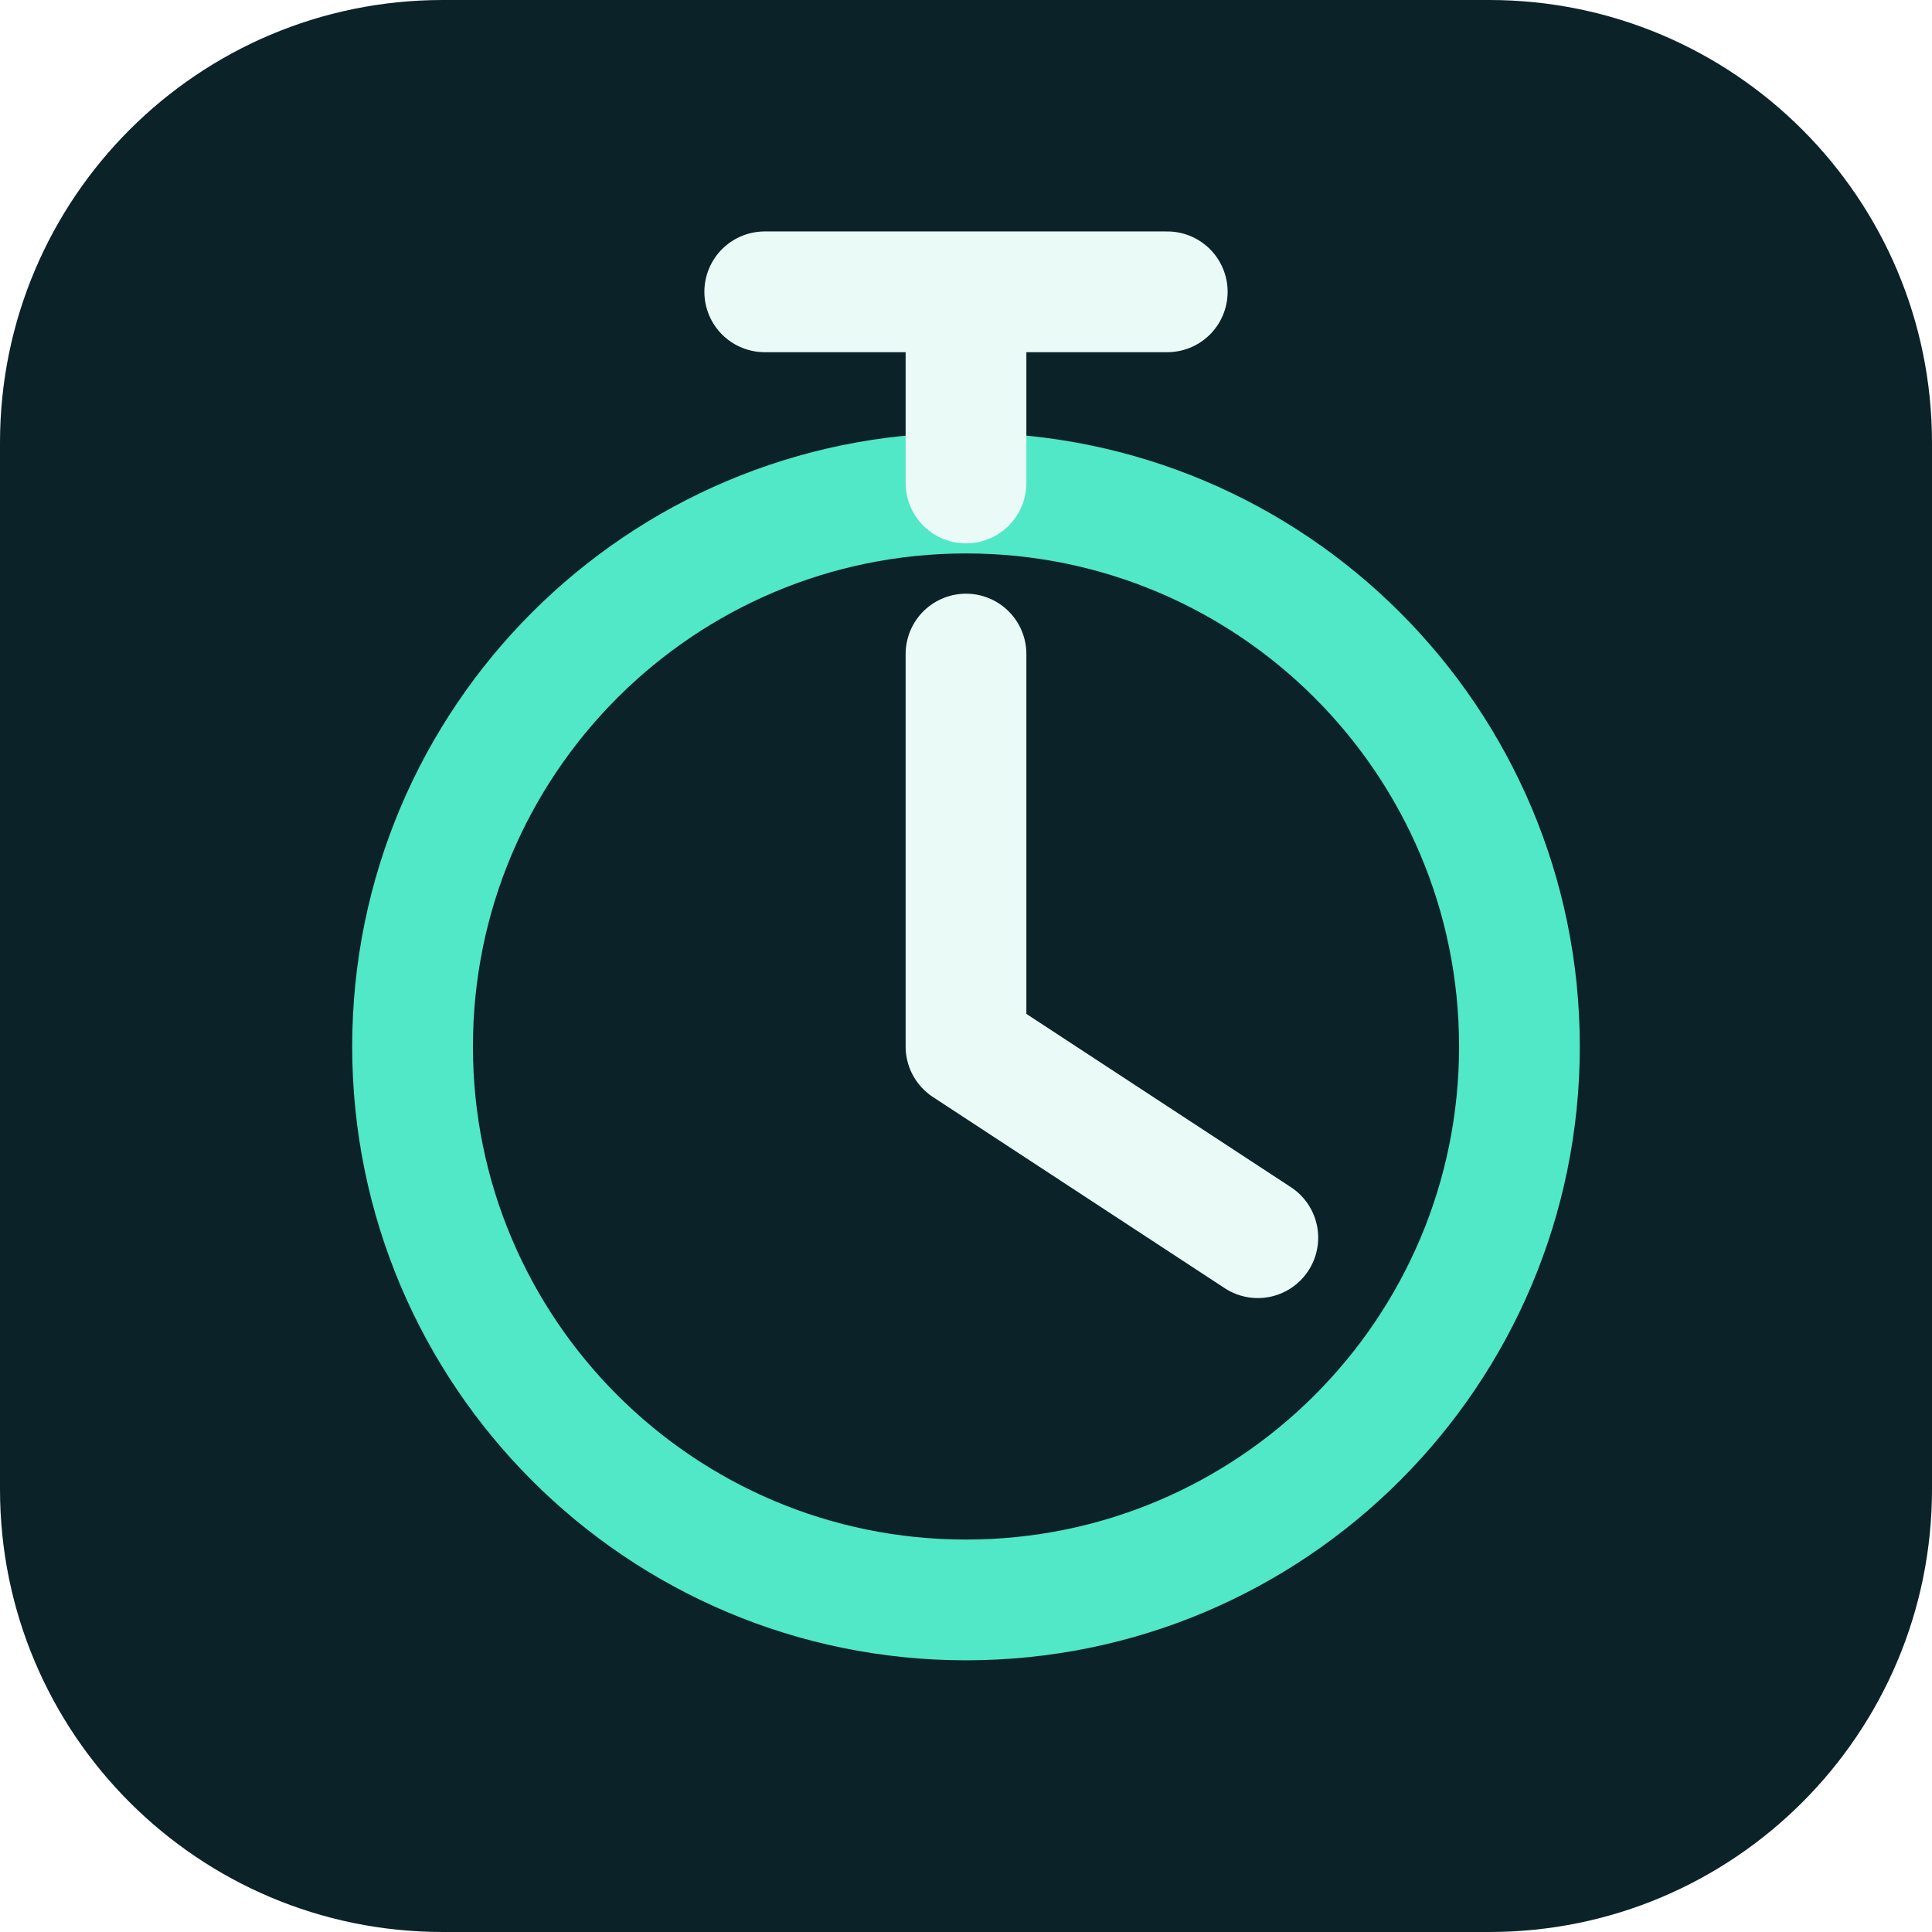
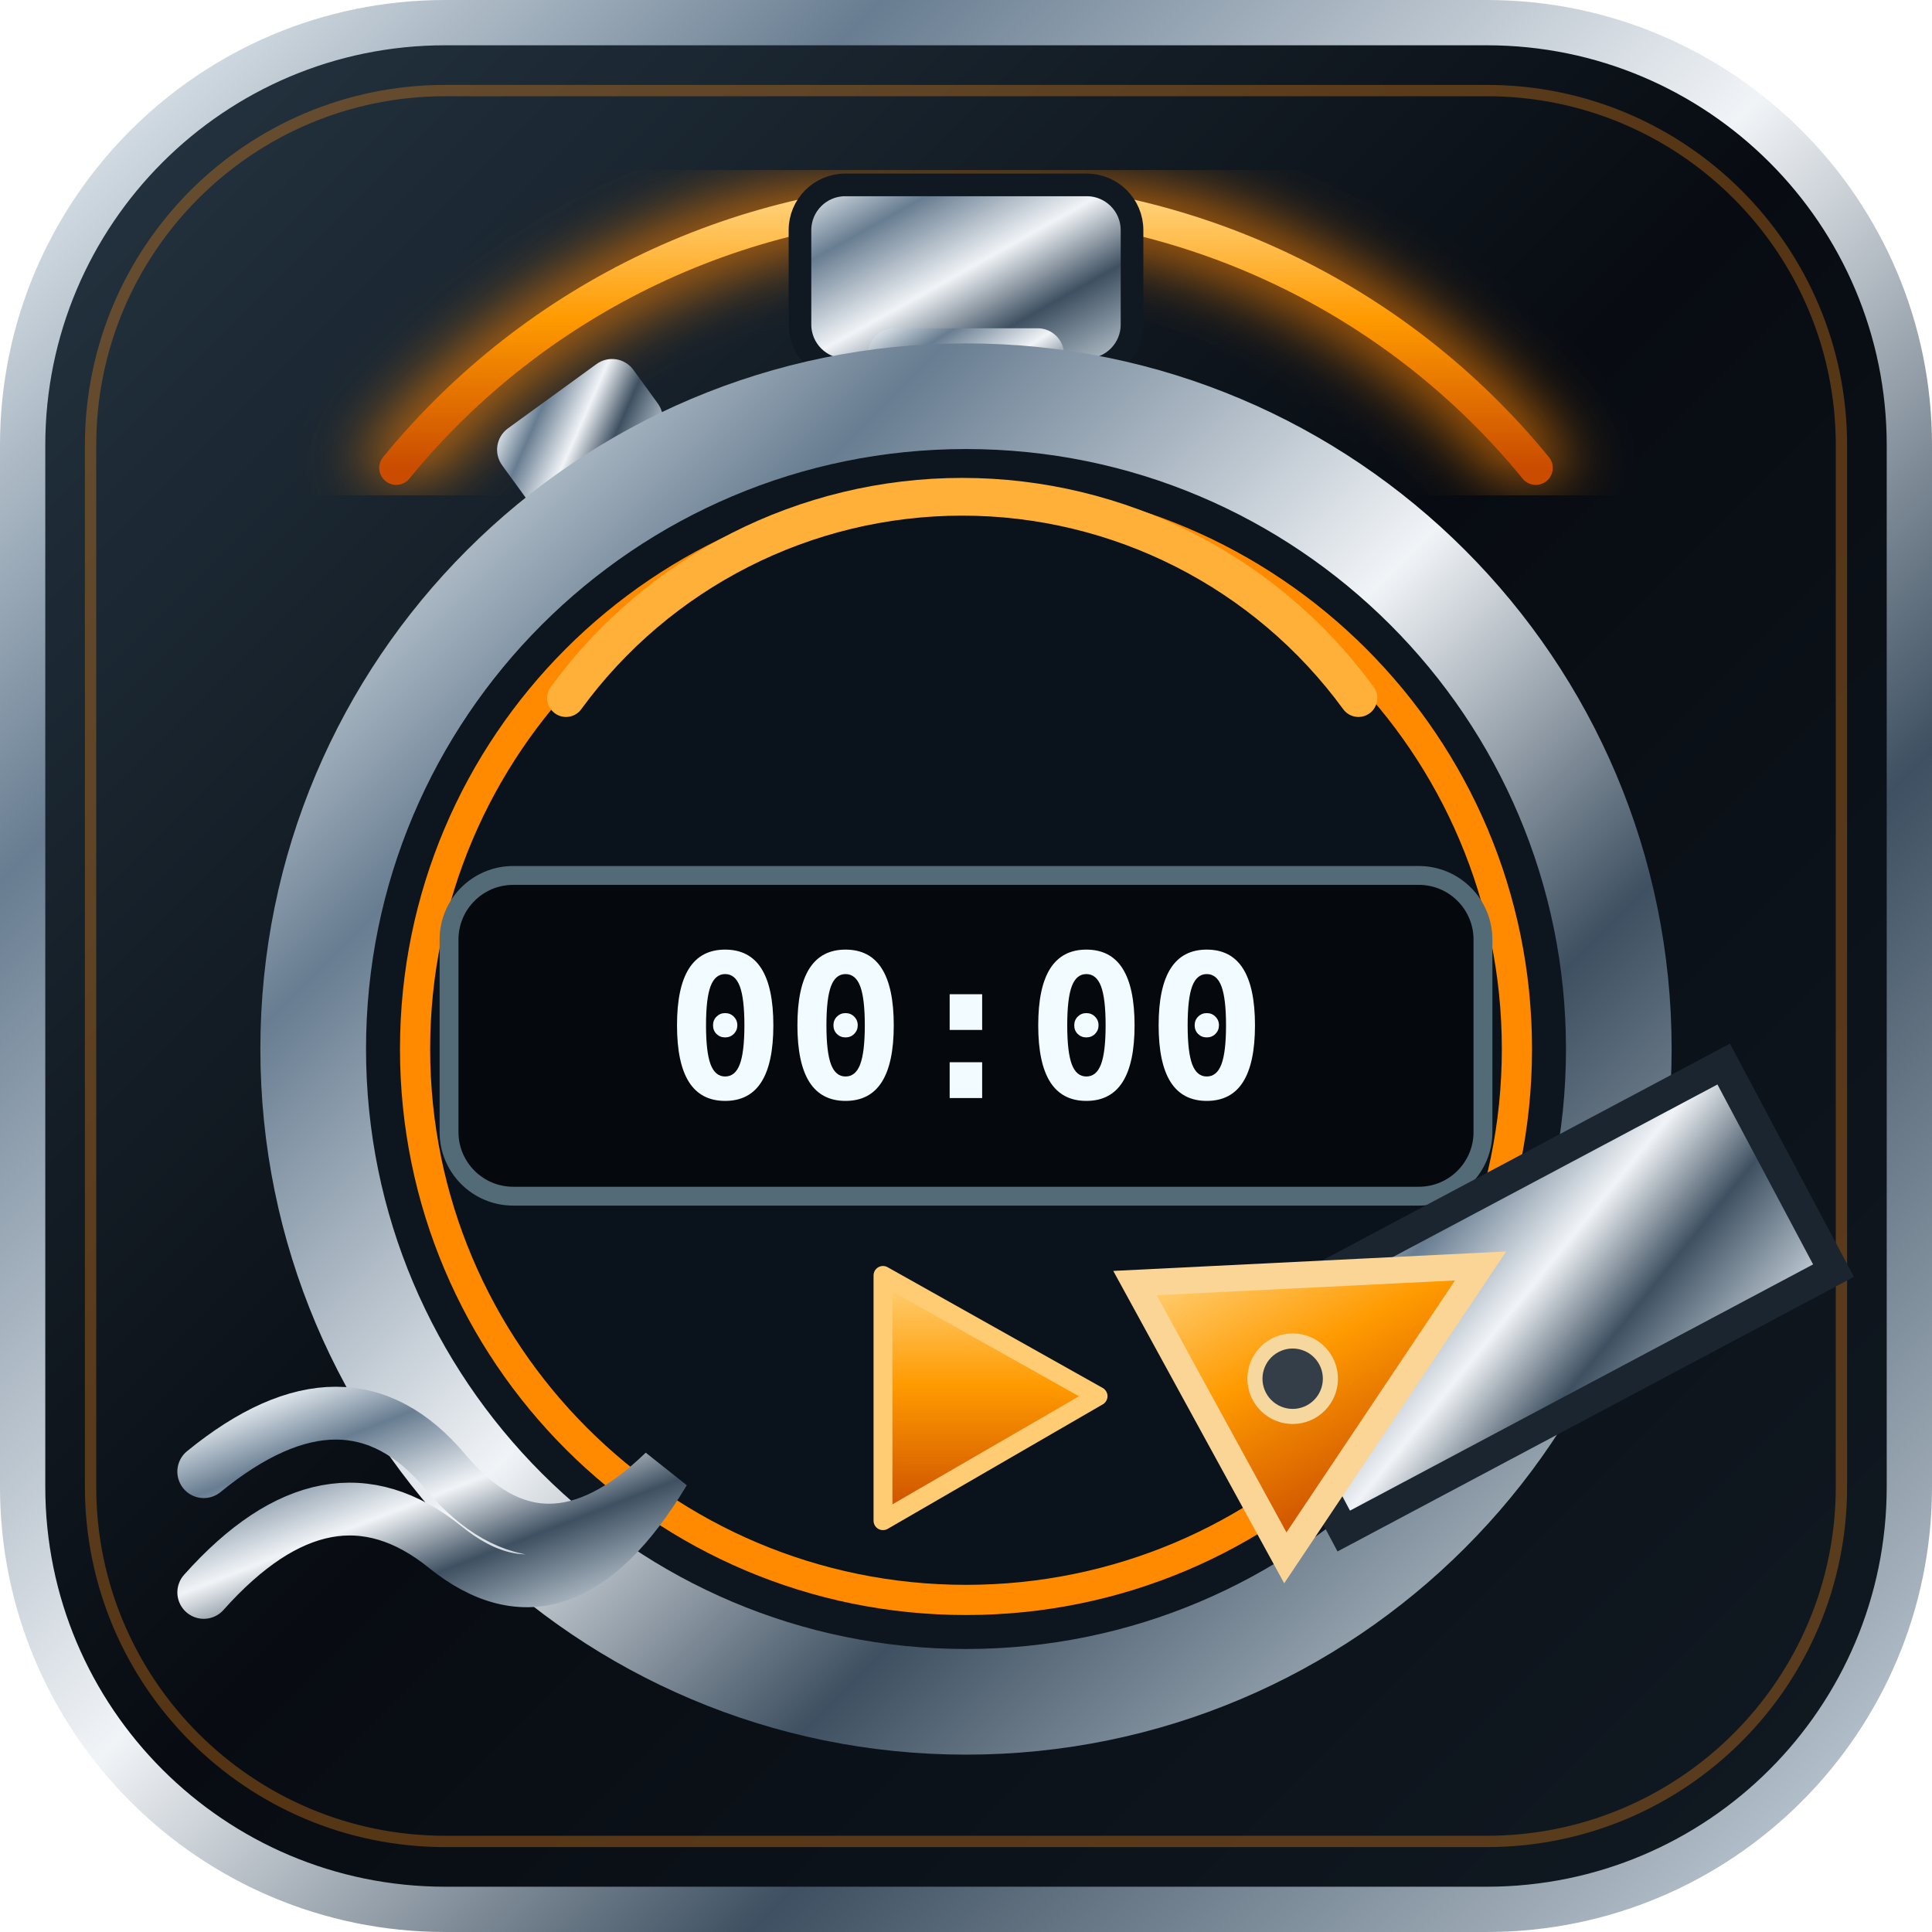
- <svg xmlns="http://www.w3.org/2000/svg" viewBox="0 0 192 192">
-   <rect width="192" height="192" rx="44" fill="#0c2229" />
-   <circle cx="96" cy="104" r="55" fill="none" stroke="#50e8c6" stroke-width="12" />
-   <path d="M96 104V65M96 104l29 19M76 29h40M96 29v19" fill="none" stroke="#eafbf7" stroke-width="12" stroke-linecap="round" />
+ <svg xmlns="http://www.w3.org/2000/svg" viewBox="0 0 512 512">
+   <defs>
+     <linearGradient id="bg" x2="1" y2="1">
+       <stop stop-color="#263744" />
+       <stop offset=".5" stop-color="#080c12" />
+       <stop offset="1" stop-color="#111a23" />
+     </linearGradient>
+     <linearGradient id="steel" x2="1" y2="1">
+       <stop stop-color="#f4f9fc" />
+       <stop offset=".22" stop-color="#687d91" />
+       <stop offset=".48" stop-color="#f1f4f7" />
+       <stop offset=".7" stop-color="#3e5061" />
+       <stop offset="1" stop-color="#cbd6df" />
+     </linearGradient>
+     <linearGradient id="orange" x2="0" y2="1">
+       <stop stop-color="#ffd27b" />
+       <stop offset=".45" stop-color="#ff9a00" />
+       <stop offset="1" stop-color="#c94c00" />
+     </linearGradient>
+     <filter id="glow">
+       <feGaussianBlur stdDeviation="9" />
+     </filter>
+   </defs>
+   <rect x="6" y="6" width="500" height="500" rx="112" fill="url(#bg)" stroke="url(#steel)" stroke-width="12" />
+   <rect x="24" y="24" width="464" height="464" rx="94" fill="none" stroke="#f78c16" stroke-opacity=".32" stroke-width="3" />
+   <path d="M105 124A195 195 0 0 1 407 124" stroke="#f98000" stroke-width="13" fill="none" stroke-linecap="round" filter="url(#glow)" />
+   <path d="M105 124A195 195 0 0 1 407 124" stroke="url(#orange)" stroke-width="9" fill="none" stroke-linecap="round" />
+   <rect x="212" y="49" width="88" height="49" rx="12" fill="url(#steel)" stroke="#101922" stroke-width="6" />
+   <rect x="230" y="87" width="52" height="34" rx="7" fill="url(#steel)" />
+   <rect x="132" y="103" width="43" height="25" rx="7" transform="rotate(-36 153 115)" fill="url(#steel)" />
+   <circle cx="256" cy="278" r="173" fill="#0d151e" stroke="url(#steel)" stroke-width="28" />
+   <circle cx="256" cy="278" r="146" fill="#0a121b" stroke="#ff8a00" stroke-width="8" />
+   <path d="M150 185A130 130 0 0 1 360 185" stroke="#ffb038" stroke-width="10" fill="none" stroke-linecap="round" />
+   <rect x="119" y="232" width="274" height="85" rx="17" fill="#05090d" stroke="#536a77" stroke-width="5" />
+   <text x="256" y="291" font-family="monospace" font-size="53" font-weight="bold" fill="#f2fbff" text-anchor="middle">00:00</text>
+   <path d="M234 338L234 403 291 370Z" fill="url(#orange)" stroke="#ffcc73" stroke-width="5" stroke-linejoin="round" />
+   <g transform="translate(327 351) rotate(-28)">
+     <path d="M0 0H147V62H0Z" fill="url(#steel)" stroke="#1a2530" stroke-width="8" />
+     <path d="M-18 -22L65 17 -17 61Z" fill="url(#orange)" stroke="#fbd596" stroke-width="7" />
+     <circle cx="7" cy="20" r="10" fill="#333e48" stroke="#f6d89e" stroke-width="4" />
+   </g>
+   <path d="M54 390q38-31 64 0t58 0q-27 45-58 20t-64 12" fill="none" stroke="url(#steel)" stroke-width="14" stroke-linecap="round" />
</svg>
